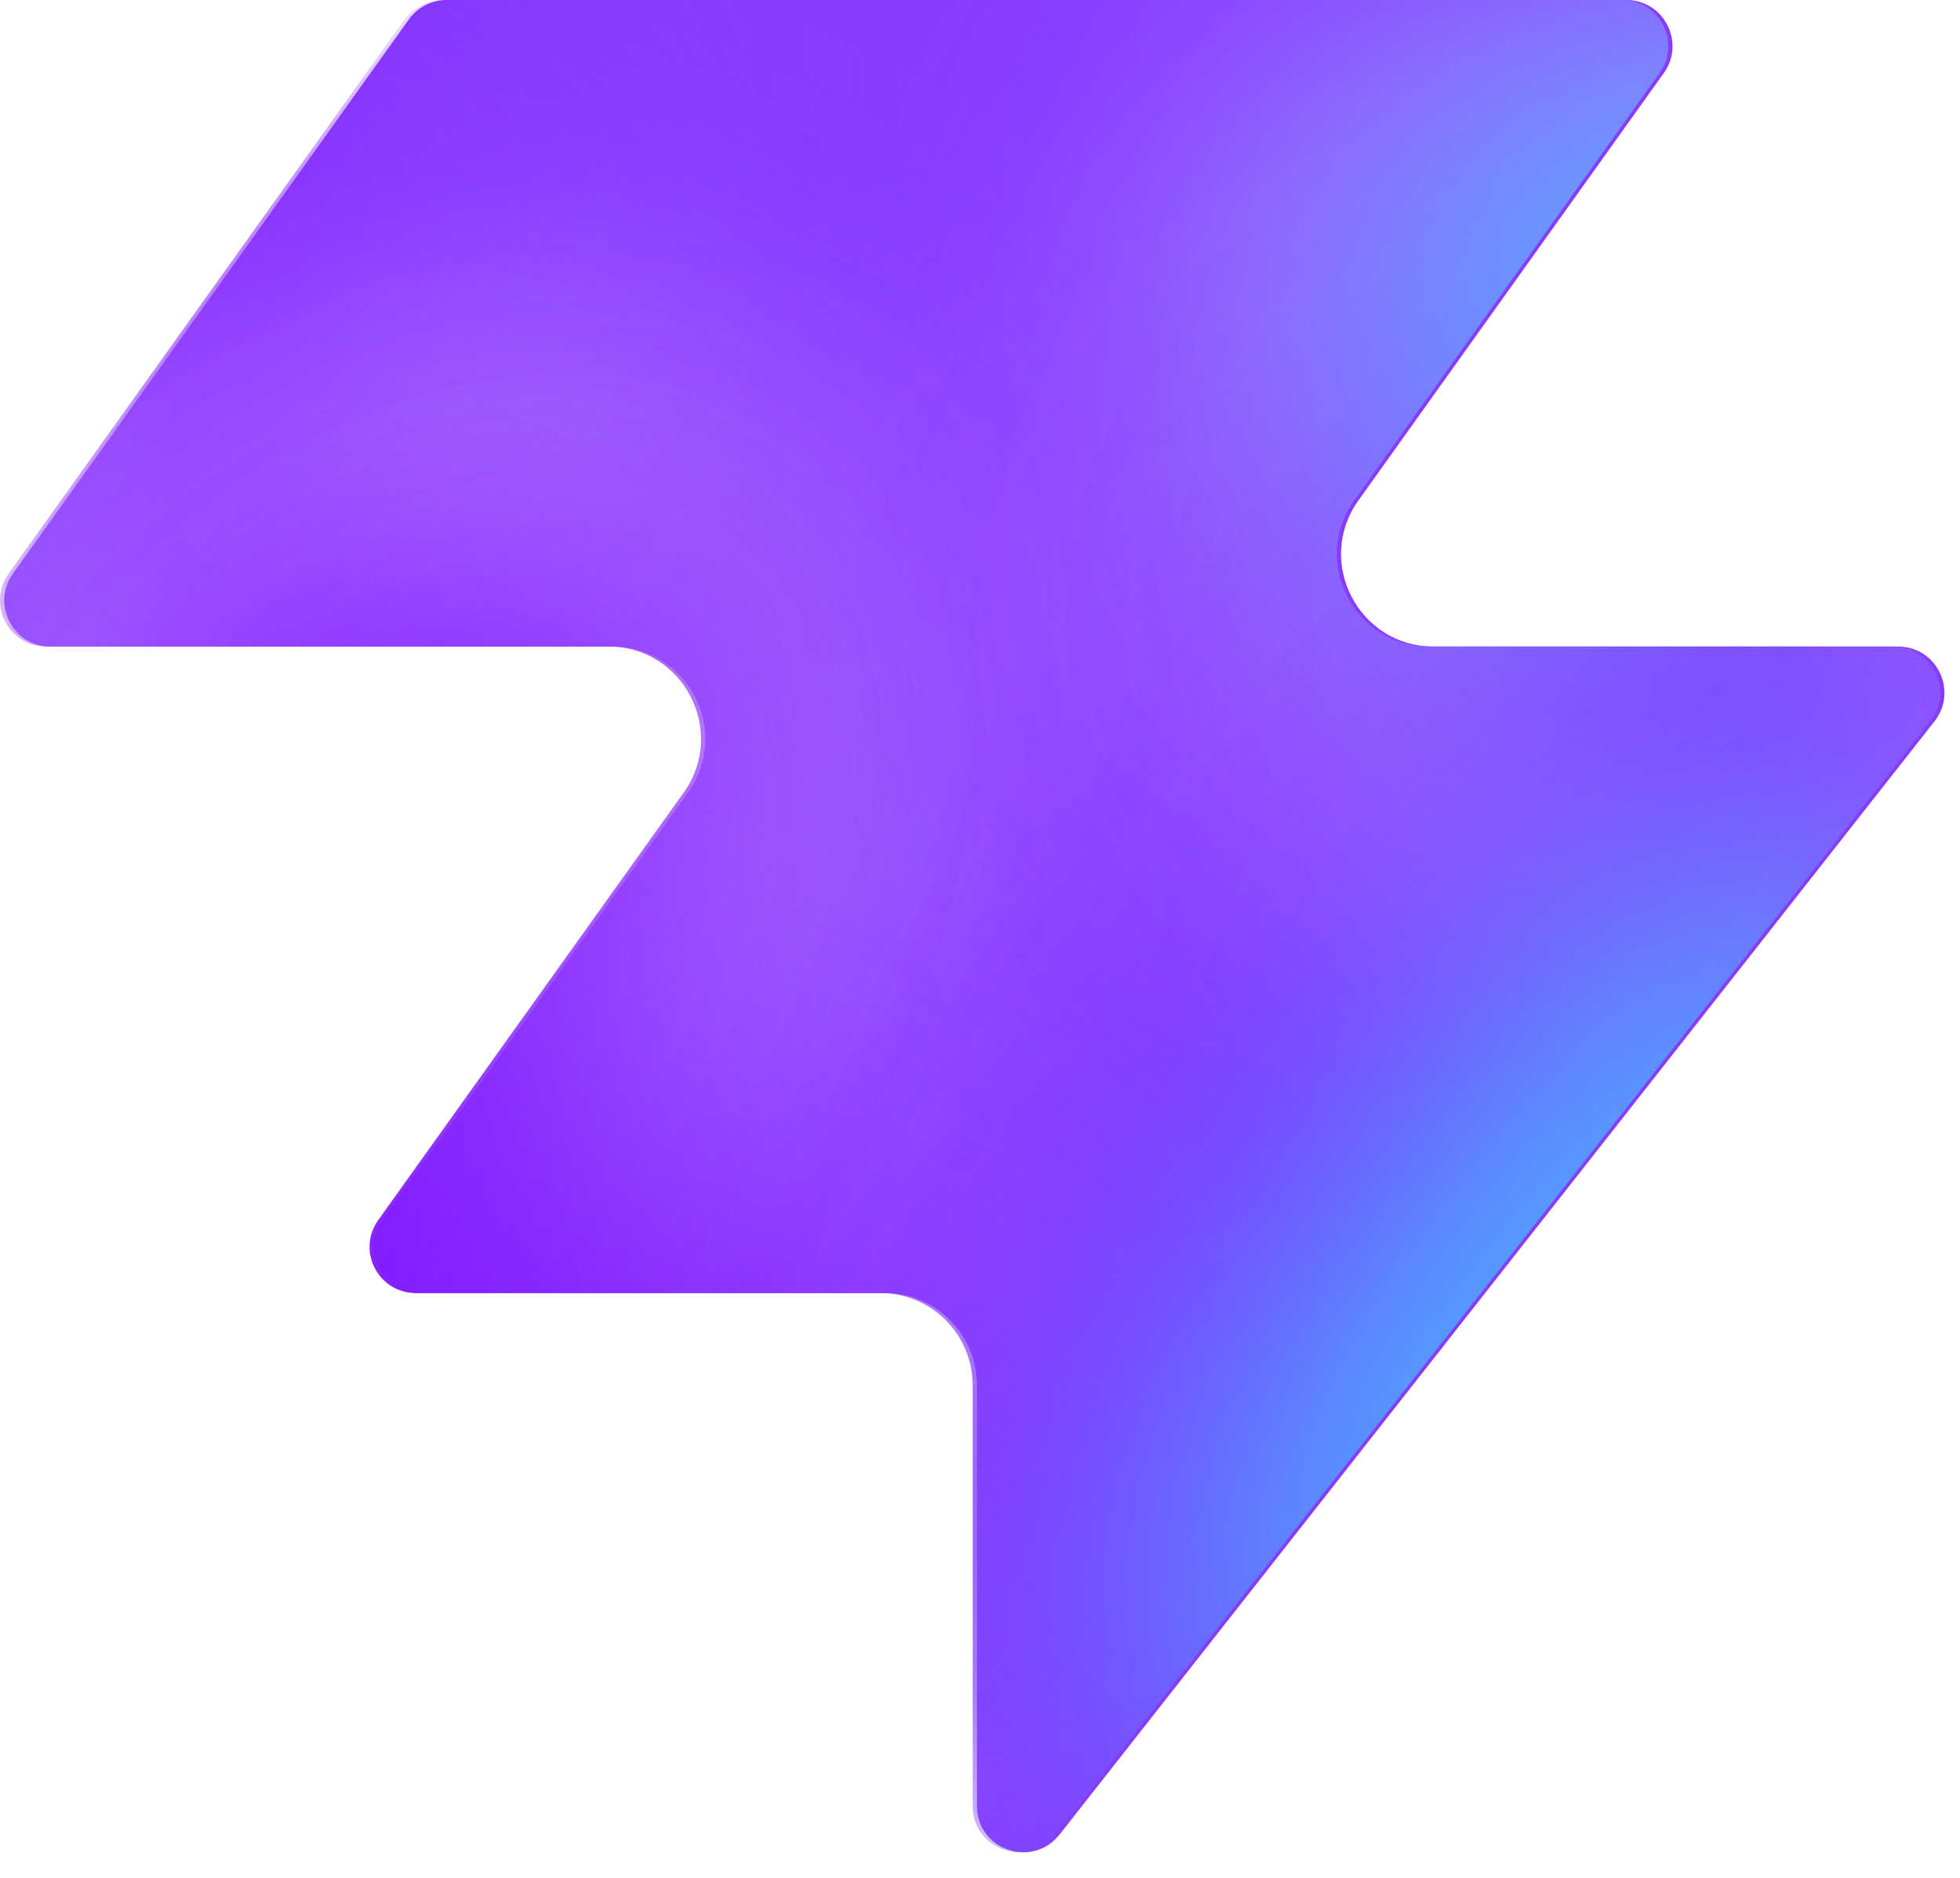
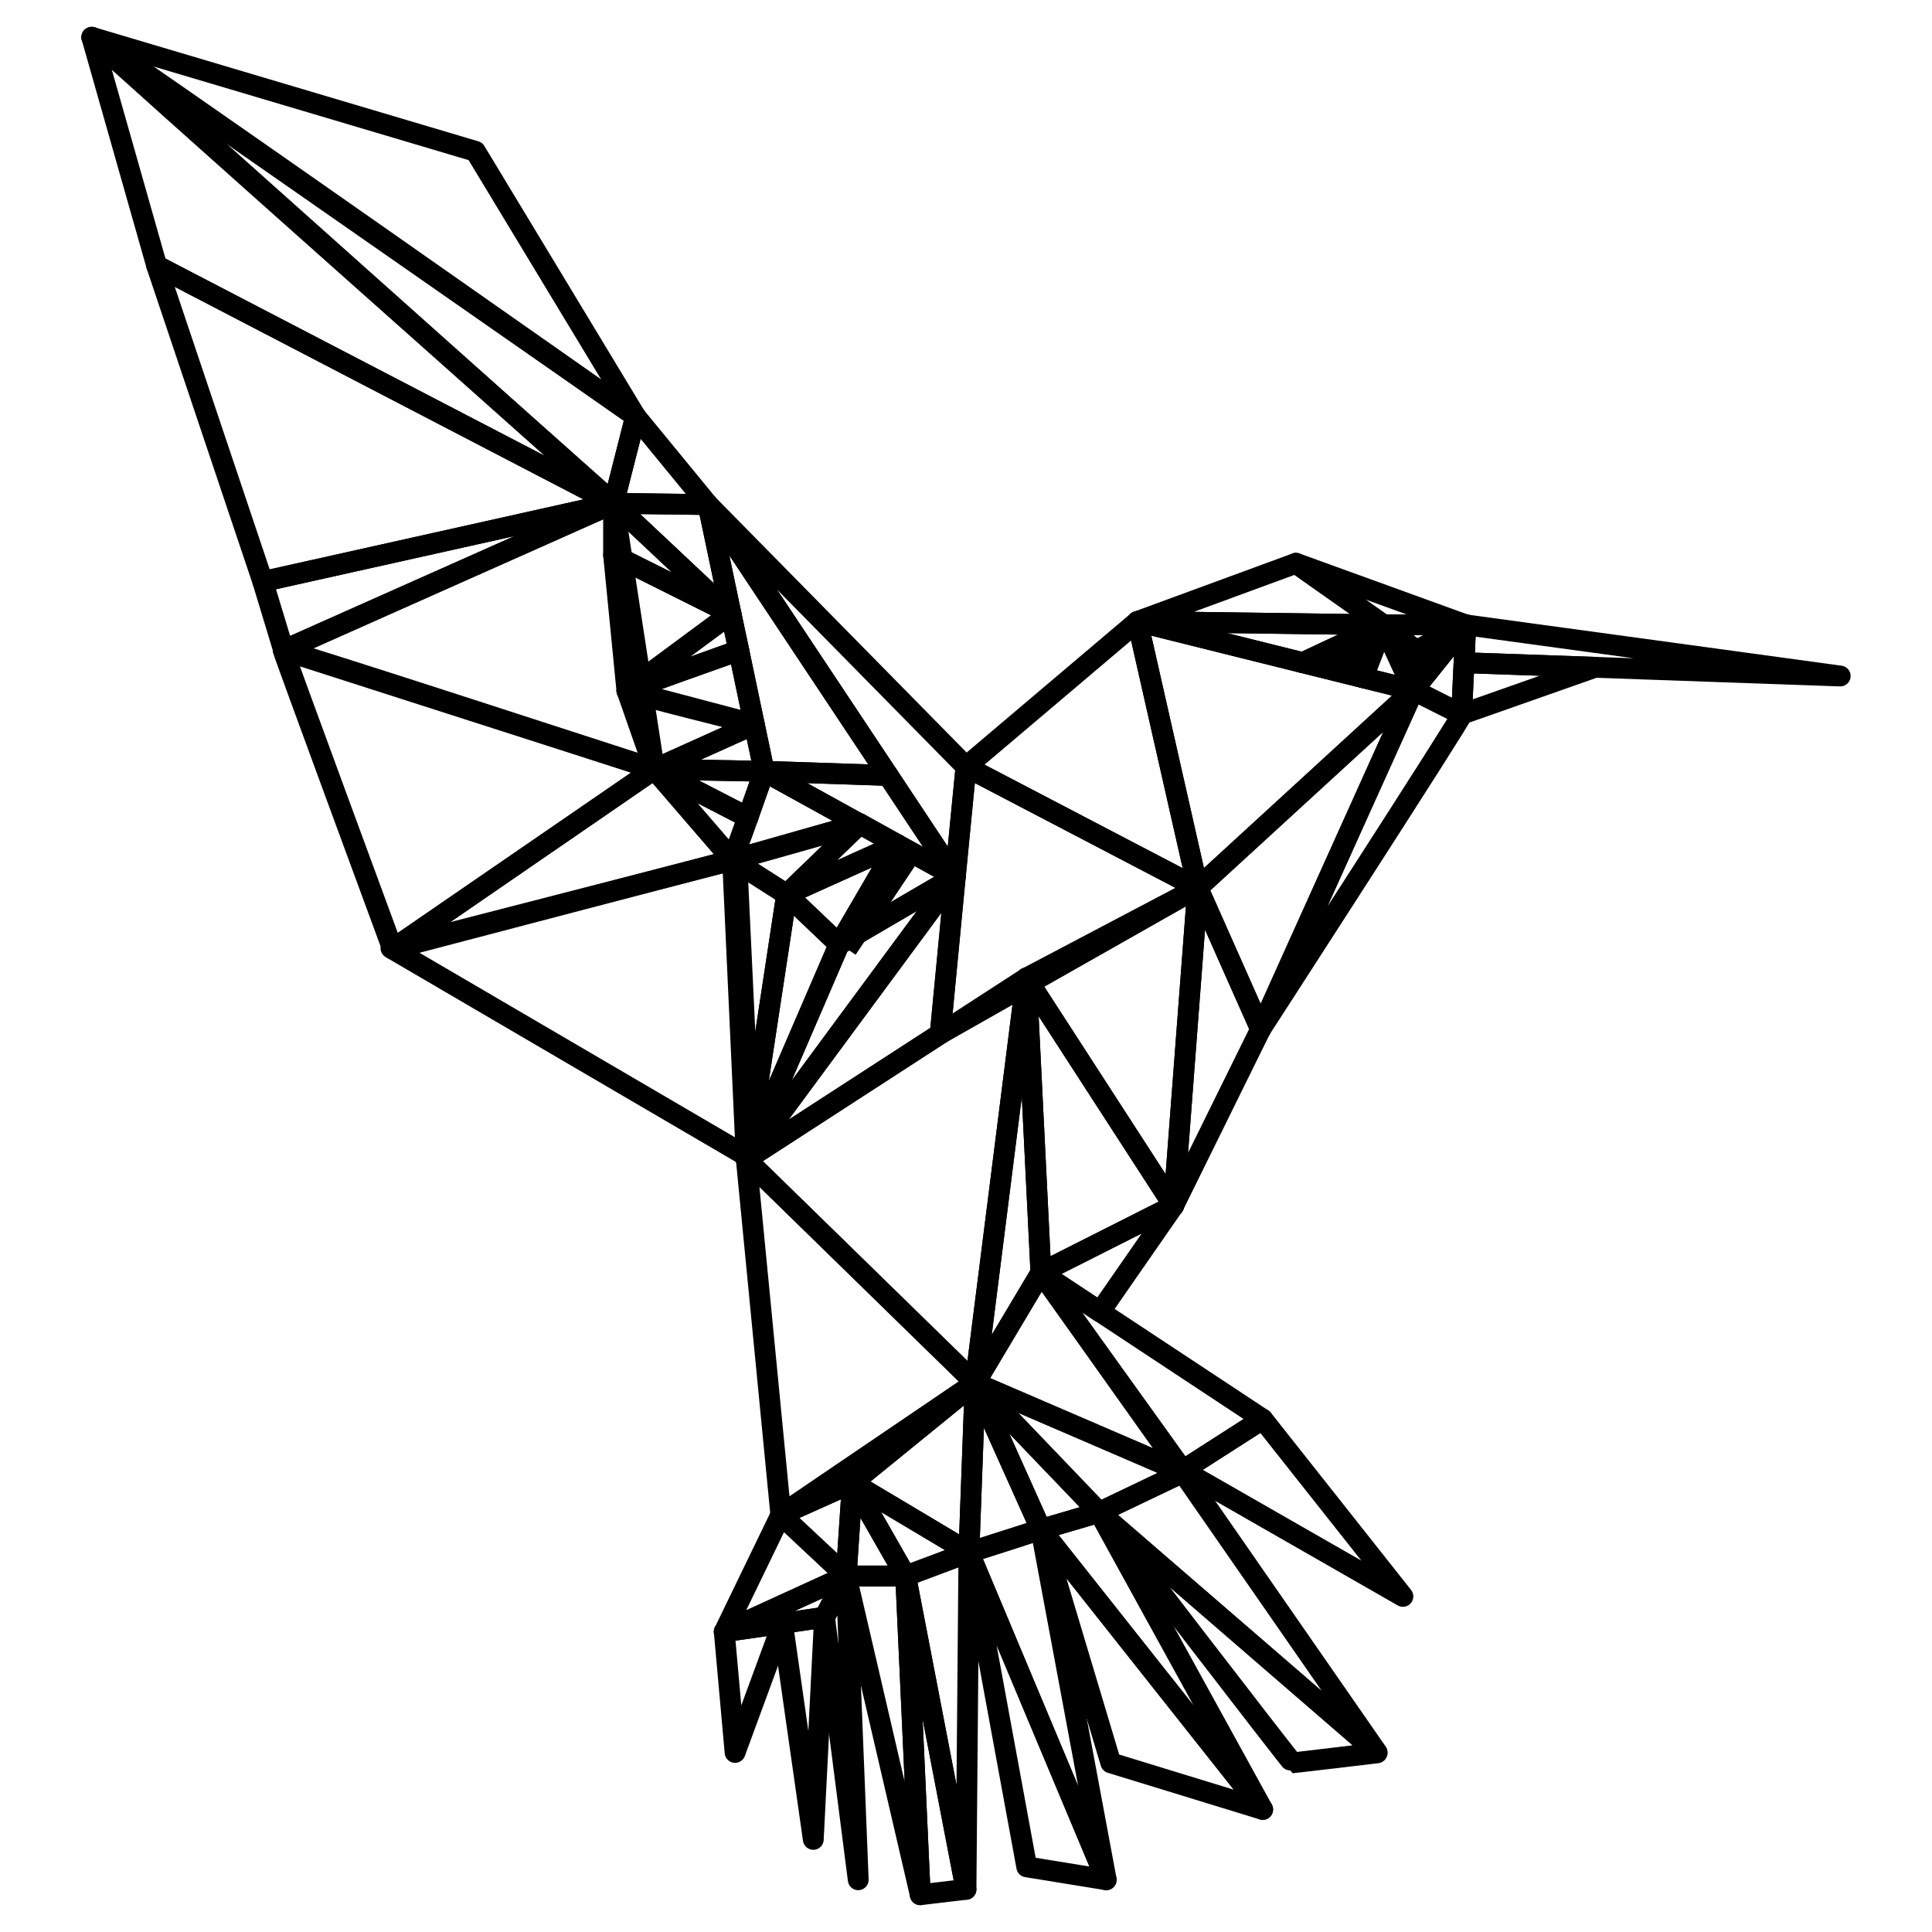
- <svg xmlns="http://www.w3.org/2000/svg" width="48" height="46" fill="none" viewBox="0 0 48 46">
-   <path fill="#863bff" d="M25.946 44.938c-.664.845-2.021.375-2.021-.698V33.937a2.26 2.26 0 0 0-2.262-2.262H10.287c-.92 0-1.456-1.04-.92-1.788l7.48-10.471c1.07-1.497 0-3.578-1.842-3.578H1.237c-.92 0-1.456-1.04-.92-1.788L10.013.474c.214-.297.556-.474.92-.474h28.894c.92 0 1.456 1.04.92 1.788l-7.48 10.471c-1.07 1.498 0 3.579 1.842 3.579h11.377c.943 0 1.473 1.088.89 1.83L25.947 44.94z" style="fill:#863bff;fill:color(display-p3 .525 .23 1);fill-opacity:1" />
-   <mask id="a" width="48" height="46" x="0" y="0" maskUnits="userSpaceOnUse" style="mask-type:alpha">
-     <path fill="#000" d="M25.842 44.938c-.664.844-2.021.375-2.021-.698V33.937a2.26 2.26 0 0 0-2.262-2.262H10.183c-.92 0-1.456-1.04-.92-1.788l7.48-10.471c1.07-1.498 0-3.579-1.842-3.579H1.133c-.92 0-1.456-1.04-.92-1.787L9.91.473c.214-.297.556-.474.92-.474h28.894c.92 0 1.456 1.04.92 1.788l-7.48 10.471c-1.07 1.498 0 3.578 1.842 3.578h11.377c.943 0 1.473 1.088.89 1.832L25.843 44.94z" style="fill:#000;fill-opacity:1" />
-   </mask>
-   <g mask="url(#a)">
-     <g filter="url(#b)">
-       <ellipse cx="5.508" cy="14.704" fill="#ede6ff" rx="5.508" ry="14.704" style="fill:#ede6ff;fill:color(display-p3 .927 .903 1);fill-opacity:1" transform="matrix(.00324 1 1 -.00324 -4.47 31.516)" />
-     </g>
-     <g filter="url(#c)">
-       <ellipse cx="10.399" cy="29.851" fill="#ede6ff" rx="10.399" ry="29.851" style="fill:#ede6ff;fill:color(display-p3 .927 .903 1);fill-opacity:1" transform="matrix(.00324 1 1 -.00324 -39.328 7.883)" />
-     </g>
-     <g filter="url(#d)">
-       <ellipse cx="5.508" cy="30.487" fill="#7e14ff" rx="5.508" ry="30.487" style="fill:#7e14ff;fill:color(display-p3 .492 .077 1);fill-opacity:1" transform="rotate(89.814 -25.913 -14.639)scale(1 -1)" />
-     </g>
-     <g filter="url(#e)">
-       <ellipse cx="5.508" cy="30.599" fill="#7e14ff" rx="5.508" ry="30.599" style="fill:#7e14ff;fill:color(display-p3 .492 .077 1);fill-opacity:1" transform="rotate(89.814 -32.644 -3.334)scale(1 -1)" />
-     </g>
-     <g filter="url(#f)">
-       <ellipse cx="5.508" cy="30.599" fill="#7e14ff" rx="5.508" ry="30.599" style="fill:#7e14ff;fill:color(display-p3 .492 .077 1);fill-opacity:1" transform="matrix(.00324 1 1 -.00324 -34.34 30.47)" />
-     </g>
-     <g filter="url(#g)">
-       <ellipse cx="14.072" cy="22.078" fill="#ede6ff" rx="14.072" ry="22.078" style="fill:#ede6ff;fill:color(display-p3 .927 .903 1);fill-opacity:1" transform="rotate(93.35 24.506 48.493)scale(-1 1)" />
-     </g>
-     <g filter="url(#h)">
-       <ellipse cx="3.47" cy="21.501" fill="#7e14ff" rx="3.47" ry="21.501" style="fill:#7e14ff;fill:color(display-p3 .492 .077 1);fill-opacity:1" transform="rotate(89.009 28.708 47.59)scale(-1 1)" />
-     </g>
-     <g filter="url(#i)">
-       <ellipse cx="3.47" cy="21.501" fill="#7e14ff" rx="3.47" ry="21.501" style="fill:#7e14ff;fill:color(display-p3 .492 .077 1);fill-opacity:1" transform="rotate(89.009 28.708 47.59)scale(-1 1)" />
-     </g>
-     <g filter="url(#j)">
-       <ellipse cx=".387" cy="8.972" fill="#7e14ff" rx="4.407" ry="29.108" style="fill:#7e14ff;fill:color(display-p3 .492 .077 1);fill-opacity:1" transform="rotate(39.51 .387 8.972)" />
-     </g>
-     <g filter="url(#k)">
-       <ellipse cx="47.523" cy="-6.092" fill="#7e14ff" rx="4.407" ry="29.108" style="fill:#7e14ff;fill:color(display-p3 .492 .077 1);fill-opacity:1" transform="rotate(37.892 47.523 -6.092)" />
-     </g>
-     <g filter="url(#l)">
-       <ellipse cx="41.412" cy="6.333" fill="#47bfff" rx="5.971" ry="9.665" style="fill:#47bfff;fill:color(display-p3 .28 .748 1);fill-opacity:1" transform="rotate(37.892 41.412 6.333)" />
-     </g>
-     <g filter="url(#m)">
-       <ellipse cx="-1.879" cy="38.332" fill="#7e14ff" rx="4.407" ry="29.108" style="fill:#7e14ff;fill:color(display-p3 .492 .077 1);fill-opacity:1" transform="rotate(37.892 -1.88 38.332)" />
-     </g>
-     <g filter="url(#n)">
-       <ellipse cx="-1.879" cy="38.332" fill="#7e14ff" rx="4.407" ry="29.108" style="fill:#7e14ff;fill:color(display-p3 .492 .077 1);fill-opacity:1" transform="rotate(37.892 -1.88 38.332)" />
-     </g>
-     <g filter="url(#o)">
-       <ellipse cx="35.651" cy="29.907" fill="#7e14ff" rx="4.407" ry="29.108" style="fill:#7e14ff;fill:color(display-p3 .492 .077 1);fill-opacity:1" transform="rotate(37.892 35.651 29.907)" />
-     </g>
-     <g filter="url(#p)">
-       <ellipse cx="38.418" cy="32.4" fill="#47bfff" rx="5.971" ry="15.297" style="fill:#47bfff;fill:color(display-p3 .28 .748 1);fill-opacity:1" transform="rotate(37.892 38.418 32.4)" />
+ <svg xmlns="http://www.w3.org/2000/svg" width="100%" height="100%" viewBox="0 0 595 595" version="1.1" xml:space="preserve" style="fill-rule:evenodd;clip-rule:evenodd;stroke-linejoin:round;stroke-miterlimit:10;">
+   <g transform="matrix(1.28145,0,0,1.28145,-32.3442,-83.8524)">
+     <g>
+       <path d="M223.4,454.1L231.5,517.2L228.6,444.2L223.4,454.1Z" style="fill:none;fill-rule:nonzero;stroke:black;stroke-width:5px;" />
+       <path d="M228.6,444.2L212.9,429.5L199.3,457.6L228.6,444.2Z" style="fill:none;fill-rule:nonzero;stroke:black;stroke-width:5px;" />
+       <path d="M228.6,444.2L223.4,454.1L199.3,457.6L228.6,444.2Z" style="fill:none;fill-rule:nonzero;stroke:black;stroke-width:5px;" />
+       <path d="M223.4,454.1L220.7,507.5L213.3,455.6L223.4,454.1Z" style="fill:none;fill-rule:nonzero;stroke:black;stroke-width:5px;" />
+       <path d="M199.3,457.6L201.9,486.6L213.3,455.6L199.3,457.6Z" style="fill:none;fill-rule:nonzero;stroke:black;stroke-width:5px;" />
+       <path d="M228.6,444.2L246.4,520.8L242.9,444.2L228.6,444.2Z" style="fill:none;fill-rule:nonzero;stroke:black;stroke-width:5px;" />
+       <path d="M242.9,444.2L258.1,438.5L257.4,519.5L242.9,444.2Z" style="fill:none;fill-rule:nonzero;stroke:black;stroke-width:5px;" />
+       <path d="M242.9,444.2L246.4,520.8L257.4,519.5L242.9,444.2Z" style="fill:none;fill-rule:nonzero;stroke:black;stroke-width:5px;" />
+       <path d="M212.9,429.5L230.1,421.8L228.6,444.2L212.9,429.5Z" style="fill:none;fill-rule:nonzero;stroke:black;stroke-width:5px;" />
+       <path d="M258.1,438.5L230.1,421.8L242.9,444.2L258.1,438.5Z" style="fill:none;fill-rule:nonzero;stroke:black;stroke-width:5px;" />
+       <path d="M230.1,421.8L242.9,444.2L228.6,444.2L230.1,421.8Z" style="fill:none;fill-rule:nonzero;stroke:black;stroke-width:5px;" />
+       <path d="M258.1,438.5C258.7,438.5 275.4,433 275.4,433L291.1,517.2L258.1,438.5Z" style="fill:none;fill-rule:nonzero;stroke:black;stroke-width:5px;" />
+       <path d="M258.1,438.5L272,514.1L291.1,517.2L258.1,438.5Z" style="fill:none;fill-rule:nonzero;stroke:black;stroke-width:5px;" />
+       <path d="M275.4,433L259.6,397.8L258.1,438.5L275.4,433Z" style="fill:none;fill-rule:nonzero;stroke:black;stroke-width:5px;" />
+       <path d="M275.4,433L292.2,489.1L328.7,500.3L275.4,433Z" style="fill:none;fill-rule:nonzero;stroke:black;stroke-width:5px;" />
+       <path d="M275.4,433L289.4,428.9L328.7,500.3L275.4,433Z" style="fill:none;fill-rule:nonzero;stroke:black;stroke-width:5px;" />
+       <path d="M259.6,397.8L230.1,421.8L258.1,438.5L259.6,397.8Z" style="fill:none;fill-rule:nonzero;stroke:black;stroke-width:5px;" />
+       <path d="M289.4,428.9L259.6,397.8L275.4,433L289.4,428.9Z" style="fill:none;fill-rule:nonzero;stroke:black;stroke-width:5px;" />
+       <path d="M289.4,428.9L309.5,419.3L356.2,486.6L289.4,428.9Z" style="fill:none;fill-rule:nonzero;stroke:black;stroke-width:5px;" />
+       <path d="M289.4,428.9C289.4,428.9 335.6,489.1 335.9,489.1C336.2,489.1 356.2,486.7 356.2,486.7L289.4,428.9Z" style="fill:none;fill-rule:nonzero;stroke:black;stroke-width:5px;" />
+       <path d="M259.6,397.8L309.5,419.3L289.4,428.9L259.6,397.8Z" style="fill:none;fill-rule:nonzero;stroke:black;stroke-width:5px;" />
+       <path d="M309.5,418.8L328.7,406.5L362.4,449.1L309.5,418.8Z" style="fill:none;fill-rule:nonzero;stroke:black;stroke-width:5px;" />
+       <path d="M328.7,406.5L275.4,371.3L309.5,418.8L328.7,406.5Z" style="fill:none;fill-rule:nonzero;stroke:black;stroke-width:5px;" />
+       <path d="M259.6,397.8L275.4,371.3L309.5,419.3L259.6,397.8Z" style="fill:none;fill-rule:nonzero;stroke:black;stroke-width:5px;" />
+       <path d="M212.9,429.5L204.6,344.1L259.6,397.8L212.9,429.5Z" style="fill:none;fill-rule:nonzero;stroke:black;stroke-width:5px;" />
+       <path d="M230.1,421.8L212.9,429.5L259.6,397.8L230.1,421.8Z" style="fill:none;fill-rule:nonzero;stroke:black;stroke-width:5px;" />
+       <path d="M275.4,371.3L271.9,300.5L307.3,355.2L275.4,371.3Z" style="fill:none;fill-rule:nonzero;stroke:black;stroke-width:5px;" />
+       <path d="M289.6,380.7L307.3,355.2L275.4,371.3L289.6,380.7Z" style="fill:none;fill-rule:nonzero;stroke:black;stroke-width:5px;" />
+       <path d="M271.9,300.5L313.1,278.8L307.3,355.2L271.9,300.5Z" style="fill:none;fill-rule:nonzero;stroke:black;stroke-width:5px;" />
+       <path d="M307.3,355.2L328.2,312.8L313.1,278.8L307.3,355.2Z" style="fill:none;fill-rule:nonzero;stroke:black;stroke-width:5px;" />
+       <path d="M271.9,300.5L259.6,397.8L275.4,371.3L271.9,300.5Z" style="fill:none;fill-rule:nonzero;stroke:black;stroke-width:5px;" />
+       <path d="M204.6,344.1L271.9,300.5L259.6,397.8L204.6,344.1Z" style="fill:none;fill-rule:nonzero;stroke:black;stroke-width:5px;" />
+       <path d="M313.1,278.8L364.9,231.3L328.2,312.8L313.1,278.8Z" style="fill:none;fill-rule:nonzero;stroke:black;stroke-width:5px;" />
+       <path d="M313.1,278.8L298.6,214.8L364.9,231.3L313.1,278.8Z" style="fill:none;fill-rule:nonzero;stroke:black;stroke-width:5px;" />
+       <path d="M357.7,215.6L336.7,200.8L298.6,214.8L357.7,215.6Z" style="fill:none;fill-rule:nonzero;stroke:black;stroke-width:5px;" />
+       <path d="M338.3,224.7L357.7,215.6L298.6,214.8L338.3,224.7Z" style="fill:none;fill-rule:nonzero;stroke:black;stroke-width:5px;" />
+       <path d="M328.2,312.8C328.2,312.8 377.1,237.2 376.6,237.1C376.1,237 365,231.3 365,231.3L328.2,312.8Z" style="fill:none;fill-rule:nonzero;stroke:black;stroke-width:5px;" />
+       <path d="M376.5,237.1L377.5,215.6L364.9,231.3L376.5,237.1Z" style="fill:none;fill-rule:nonzero;stroke:black;stroke-width:5px;" />
+       <path d="M377.5,215.6L467.5,227.9L377.1,224.7L377.5,215.6Z" style="fill:none;fill-rule:nonzero;stroke:black;stroke-width:5px;" />
+       <path d="M376.5,237.1L408.6,225.8L377.1,224.7L376.5,237.1Z" style="fill:none;fill-rule:nonzero;stroke:black;stroke-width:5px;" />
+       <path d="M298.6,214.8L257.4,249.7L313.1,278.8L298.6,214.8" style="fill:none;fill-rule:nonzero;stroke:black;stroke-width:5px;" />
+       <path d="M257.4,249.7L251.2,313.9L313.1,278.8L257.4,249.7Z" style="fill:none;fill-rule:nonzero;stroke:black;stroke-width:5px;" />
+       <path d="M257.4,249.7L195.4,186.7L254.8,276.1L257.4,249.7Z" style="fill:none;fill-rule:nonzero;stroke:black;stroke-width:5px;" />
+       <path d="M228.8,293.5L243.1,272.1" style="fill:none;fill-rule:nonzero;stroke:black;stroke-width:5px;" />
+       <path d="M254.8,276.1L208.9,250.8L238.7,251.8L254.8,276.1Z" style="fill:none;fill-rule:nonzero;stroke:black;stroke-width:5px;" />
+       <path d="M238.7,251.8L195.4,186.7L208.9,250.8L238.7,251.8Z" style="fill:none;fill-rule:nonzero;stroke:black;stroke-width:5px;" />
+       <path d="M240.9,268.4L226.9,292.4L254.8,276.1L240.9,268.4Z" style="fill:none;fill-rule:nonzero;stroke:black;stroke-width:5px;" />
+       <path d="M214.3,280.4L231.9,263.4L240.9,268.4L214.3,280.4Z" style="fill:none;fill-rule:nonzero;stroke:black;stroke-width:5px;" />
+       <path d="M208.9,250.8C208.9,250.8 201.4,271.9 201.3,272.1C201.2,272.2 231.9,263.5 231.9,263.5L208.9,250.8Z" style="fill:none;fill-rule:nonzero;stroke:black;stroke-width:5px;" />
+       <path d="M208.9,250.8L182.5,250.3L205,261.9L208.9,250.8Z" style="fill:none;fill-rule:nonzero;stroke:black;stroke-width:5px;" />
+       <path d="M251.2,313.9L254.8,276.1L204.6,344.1L251.2,313.9Z" style="fill:none;fill-rule:nonzero;stroke:black;stroke-width:5px;" />
+       <path d="M204.6,344.1L214.3,280.4L226.9,292.4L204.6,344.1Z" style="fill:none;fill-rule:nonzero;stroke:black;stroke-width:5px;" />
+       <path d="M226.9,292.4L240.9,268.4L214.3,280.4L226.9,292.4Z" style="fill:none;fill-rule:nonzero;stroke:black;stroke-width:5px;" />
+       <path d="M226.9,292.4L254.8,276.1L204.6,344.1L226.9,292.4Z" style="fill:none;fill-rule:nonzero;stroke:black;stroke-width:5px;" />
+       <path d="M214.3,280.4L201.3,272.1L231.9,263.4L214.3,280.4Z" style="fill:none;fill-rule:nonzero;stroke:black;stroke-width:5px;" />
+       <path d="M201.3,272.1L119.7,293.5L182.5,250.3L201.3,272.1Z" style="fill:none;fill-rule:nonzero;stroke:black;stroke-width:5px;" />
+       <path d="M201.3,272.1L205,261.9L182.5,250.3L201.3,272.1Z" style="fill:none;fill-rule:nonzero;stroke:black;stroke-width:5px;" />
+       <path d="M205.7,343.9L119.2,293.3L202.3,271.9L205.7,343.9Z" style="fill:none;fill-rule:nonzero;stroke:black;stroke-width:5px;" />
+       <path d="M204.6,344.1L214.3,280.4L201.3,272.1L204.6,344.1Z" style="fill:none;fill-rule:nonzero;stroke:black;stroke-width:5px;" />
+       <path d="M182.5,250.3C182.5,250.3 93.3,221.2 93.3,221.7C93.3,222.2 119.6,293.5 119.6,293.5L182.5,250.3Z" style="fill:none;fill-rule:nonzero;stroke:black;stroke-width:5px;" />
+       <path d="M206.5,239.5C206.5,239.5 175.5,231.8 175.9,231.5C176.3,231.1 202.8,221.8 202.8,221.8L206.5,239.5Z" style="fill:none;fill-rule:nonzero;stroke:black;stroke-width:5px;" />
+       <path d="M195.4,186.7L178,165.5L172.7,186.4L195.4,186.7Z" style="fill:none;fill-rule:nonzero;stroke:black;stroke-width:5px;" />
+       <path d="M200.9,212.9L172.7,198.8L175.9,231.4L200.9,212.9Z" style="fill:none;fill-rule:nonzero;stroke:black;stroke-width:5px;" />
+       <path d="M175.9,231.4L200.9,212.9L202.8,221.7L175.9,231.4Z" style="fill:none;fill-rule:nonzero;stroke:black;stroke-width:5px;" />
+       <path d="M200.9,212.9L195.4,186.7L172.7,186.4L200.9,212.9Z" style="fill:none;fill-rule:nonzero;stroke:black;stroke-width:5px;" />
+       <path d="M172.7,186.4L172.7,198.8L200.9,212.9L172.7,186.4Z" style="fill:none;fill-rule:nonzero;stroke:black;stroke-width:5px;" />
+       <path d="M178,165.5C178,165.5 46.7,73.2 47.3,74.4C48,75.6 172.7,186.3 172.7,186.3L178,165.5Z" style="fill:none;fill-rule:nonzero;stroke:black;stroke-width:5px;" />
+       <path d="M178,165.5L139.5,101.8L47.3,74.4L178,165.5Z" style="fill:none;fill-rule:nonzero;stroke:black;stroke-width:5px;" />
+       <path d="M172.7,186.4L47.3,74.4L62.9,129.3L172.7,186.4Z" style="fill:none;fill-rule:nonzero;stroke:black;stroke-width:5px;" />
+       <path d="M172.7,186.4L88.4,205.2L62.9,129.3L172.7,186.4Z" style="fill:none;fill-rule:nonzero;stroke:black;stroke-width:5px;" />
+       <path d="M175.9,231.4L182.5,250.3L206.5,239.5L175.9,231.4Z" style="fill:none;fill-rule:nonzero;stroke:black;stroke-width:5px;" />
+       <path d="M182.5,250.3L208.9,250.8L206.5,239.5L182.5,250.3Z" style="fill:none;fill-rule:nonzero;stroke:black;stroke-width:5px;" />
+       <path d="M182.5,250.3L93.4,221.7L172.7,186.4L182.5,250.3Z" style="fill:none;fill-rule:nonzero;stroke:black;stroke-width:5px;" />
+       <path d="M93.4,221.7L88.4,205.2L172.7,186.4L93.4,221.7Z" style="fill:none;fill-rule:nonzero;stroke:black;stroke-width:5px;" />
+       <path d="M357.7,215.6L377.5,215.6L336.7,200.8L357.7,215.6Z" style="fill:none;fill-rule:nonzero;stroke:black;stroke-width:5px;" />
+       <path d="M348.9,222.8L357.7,215.6L352.8,228.3L348.9,222.8Z" style="fill:none;fill-rule:nonzero;stroke:black;stroke-width:5px;" />
+       <path d="M357.7,215.6L364.9,231.3L352.8,228.3L357.7,215.6Z" style="fill:none;fill-rule:nonzero;stroke:black;stroke-width:5px;" />
+       <path d="M348.9,222.8L338.3,224.7L352.8,228.3L348.9,222.8Z" style="fill:none;fill-rule:nonzero;stroke:black;stroke-width:5px;" />
+       <path d="M348.9,222.8L357.7,215.6L338.3,224.7L348.9,222.8Z" style="fill:none;fill-rule:nonzero;stroke:black;stroke-width:5px;" />
+       <path d="M364.9,231.3L365.6,221.8L357.7,215.6L364.9,231.3Z" style="fill:none;fill-rule:nonzero;stroke:black;stroke-width:5px;" />
+       <path d="M365.6,221.8L377.5,215.6L357.7,215.6L365.6,221.8Z" style="fill:none;fill-rule:nonzero;stroke:black;stroke-width:5px;" />
+       <path d="M364.9,231.3L377.5,215.6L365.6,221.8L364.9,231.3Z" style="fill:none;fill-rule:nonzero;stroke:black;stroke-width:5px;" />
    </g>
  </g>
-   <defs>
-     <filter id="b" width="60.045" height="41.654" x="-19.77" y="16.149" color-interpolation-filters="sRGB" filterUnits="userSpaceOnUse">
-       <feFlood flood-opacity="0" result="BackgroundImageFix" />
-       <feBlend in="SourceGraphic" in2="BackgroundImageFix" result="shape" />
-       <feGaussianBlur result="effect1_foregroundBlur_2002_17158" stdDeviation="7.659" />
-     </filter>
-     <filter id="c" width="90.34" height="51.437" x="-54.613" y="-7.533" color-interpolation-filters="sRGB" filterUnits="userSpaceOnUse">
-       <feFlood flood-opacity="0" result="BackgroundImageFix" />
-       <feBlend in="SourceGraphic" in2="BackgroundImageFix" result="shape" />
-       <feGaussianBlur result="effect1_foregroundBlur_2002_17158" stdDeviation="7.659" />
-     </filter>
-     <filter id="d" width="79.355" height="29.4" x="-49.64" y="2.03" color-interpolation-filters="sRGB" filterUnits="userSpaceOnUse">
-       <feFlood flood-opacity="0" result="BackgroundImageFix" />
-       <feBlend in="SourceGraphic" in2="BackgroundImageFix" result="shape" />
-       <feGaussianBlur result="effect1_foregroundBlur_2002_17158" stdDeviation="4.596" />
-     </filter>
-     <filter id="e" width="79.579" height="29.4" x="-45.045" y="20.029" color-interpolation-filters="sRGB" filterUnits="userSpaceOnUse">
-       <feFlood flood-opacity="0" result="BackgroundImageFix" />
-       <feBlend in="SourceGraphic" in2="BackgroundImageFix" result="shape" />
-       <feGaussianBlur result="effect1_foregroundBlur_2002_17158" stdDeviation="4.596" />
-     </filter>
-     <filter id="f" width="79.579" height="29.4" x="-43.513" y="21.178" color-interpolation-filters="sRGB" filterUnits="userSpaceOnUse">
-       <feFlood flood-opacity="0" result="BackgroundImageFix" />
-       <feBlend in="SourceGraphic" in2="BackgroundImageFix" result="shape" />
-       <feGaussianBlur result="effect1_foregroundBlur_2002_17158" stdDeviation="4.596" />
-     </filter>
-     <filter id="g" width="74.749" height="58.852" x="15.756" y="-17.901" color-interpolation-filters="sRGB" filterUnits="userSpaceOnUse">
-       <feFlood flood-opacity="0" result="BackgroundImageFix" />
-       <feBlend in="SourceGraphic" in2="BackgroundImageFix" result="shape" />
-       <feGaussianBlur result="effect1_foregroundBlur_2002_17158" stdDeviation="7.659" />
-     </filter>
-     <filter id="h" width="61.377" height="25.362" x="23.548" y="2.284" color-interpolation-filters="sRGB" filterUnits="userSpaceOnUse">
-       <feFlood flood-opacity="0" result="BackgroundImageFix" />
-       <feBlend in="SourceGraphic" in2="BackgroundImageFix" result="shape" />
-       <feGaussianBlur result="effect1_foregroundBlur_2002_17158" stdDeviation="4.596" />
-     </filter>
-     <filter id="i" width="61.377" height="25.362" x="23.548" y="2.284" color-interpolation-filters="sRGB" filterUnits="userSpaceOnUse">
-       <feFlood flood-opacity="0" result="BackgroundImageFix" />
-       <feBlend in="SourceGraphic" in2="BackgroundImageFix" result="shape" />
-       <feGaussianBlur result="effect1_foregroundBlur_2002_17158" stdDeviation="4.596" />
-     </filter>
-     <filter id="j" width="56.045" height="63.649" x="-27.636" y="-22.853" color-interpolation-filters="sRGB" filterUnits="userSpaceOnUse">
-       <feFlood flood-opacity="0" result="BackgroundImageFix" />
-       <feBlend in="SourceGraphic" in2="BackgroundImageFix" result="shape" />
-       <feGaussianBlur result="effect1_foregroundBlur_2002_17158" stdDeviation="4.596" />
-     </filter>
-     <filter id="k" width="54.814" height="64.646" x="20.116" y="-38.415" color-interpolation-filters="sRGB" filterUnits="userSpaceOnUse">
-       <feFlood flood-opacity="0" result="BackgroundImageFix" />
-       <feBlend in="SourceGraphic" in2="BackgroundImageFix" result="shape" />
-       <feGaussianBlur result="effect1_foregroundBlur_2002_17158" stdDeviation="4.596" />
-     </filter>
-     <filter id="l" width="33.541" height="35.313" x="24.641" y="-11.323" color-interpolation-filters="sRGB" filterUnits="userSpaceOnUse">
-       <feFlood flood-opacity="0" result="BackgroundImageFix" />
-       <feBlend in="SourceGraphic" in2="BackgroundImageFix" result="shape" />
-       <feGaussianBlur result="effect1_foregroundBlur_2002_17158" stdDeviation="4.596" />
-     </filter>
-     <filter id="m" width="54.814" height="64.646" x="-29.286" y="6.009" color-interpolation-filters="sRGB" filterUnits="userSpaceOnUse">
-       <feFlood flood-opacity="0" result="BackgroundImageFix" />
-       <feBlend in="SourceGraphic" in2="BackgroundImageFix" result="shape" />
-       <feGaussianBlur result="effect1_foregroundBlur_2002_17158" stdDeviation="4.596" />
-     </filter>
-     <filter id="n" width="54.814" height="64.646" x="-29.286" y="6.009" color-interpolation-filters="sRGB" filterUnits="userSpaceOnUse">
-       <feFlood flood-opacity="0" result="BackgroundImageFix" />
-       <feBlend in="SourceGraphic" in2="BackgroundImageFix" result="shape" />
-       <feGaussianBlur result="effect1_foregroundBlur_2002_17158" stdDeviation="4.596" />
-     </filter>
-     <filter id="o" width="54.814" height="64.646" x="8.244" y="-2.416" color-interpolation-filters="sRGB" filterUnits="userSpaceOnUse">
-       <feFlood flood-opacity="0" result="BackgroundImageFix" />
-       <feBlend in="SourceGraphic" in2="BackgroundImageFix" result="shape" />
-       <feGaussianBlur result="effect1_foregroundBlur_2002_17158" stdDeviation="4.596" />
-     </filter>
-     <filter id="p" width="39.409" height="43.623" x="18.713" y="10.588" color-interpolation-filters="sRGB" filterUnits="userSpaceOnUse">
-       <feFlood flood-opacity="0" result="BackgroundImageFix" />
-       <feBlend in="SourceGraphic" in2="BackgroundImageFix" result="shape" />
-       <feGaussianBlur result="effect1_foregroundBlur_2002_17158" stdDeviation="4.596" />
-     </filter>
-   </defs>
</svg>
